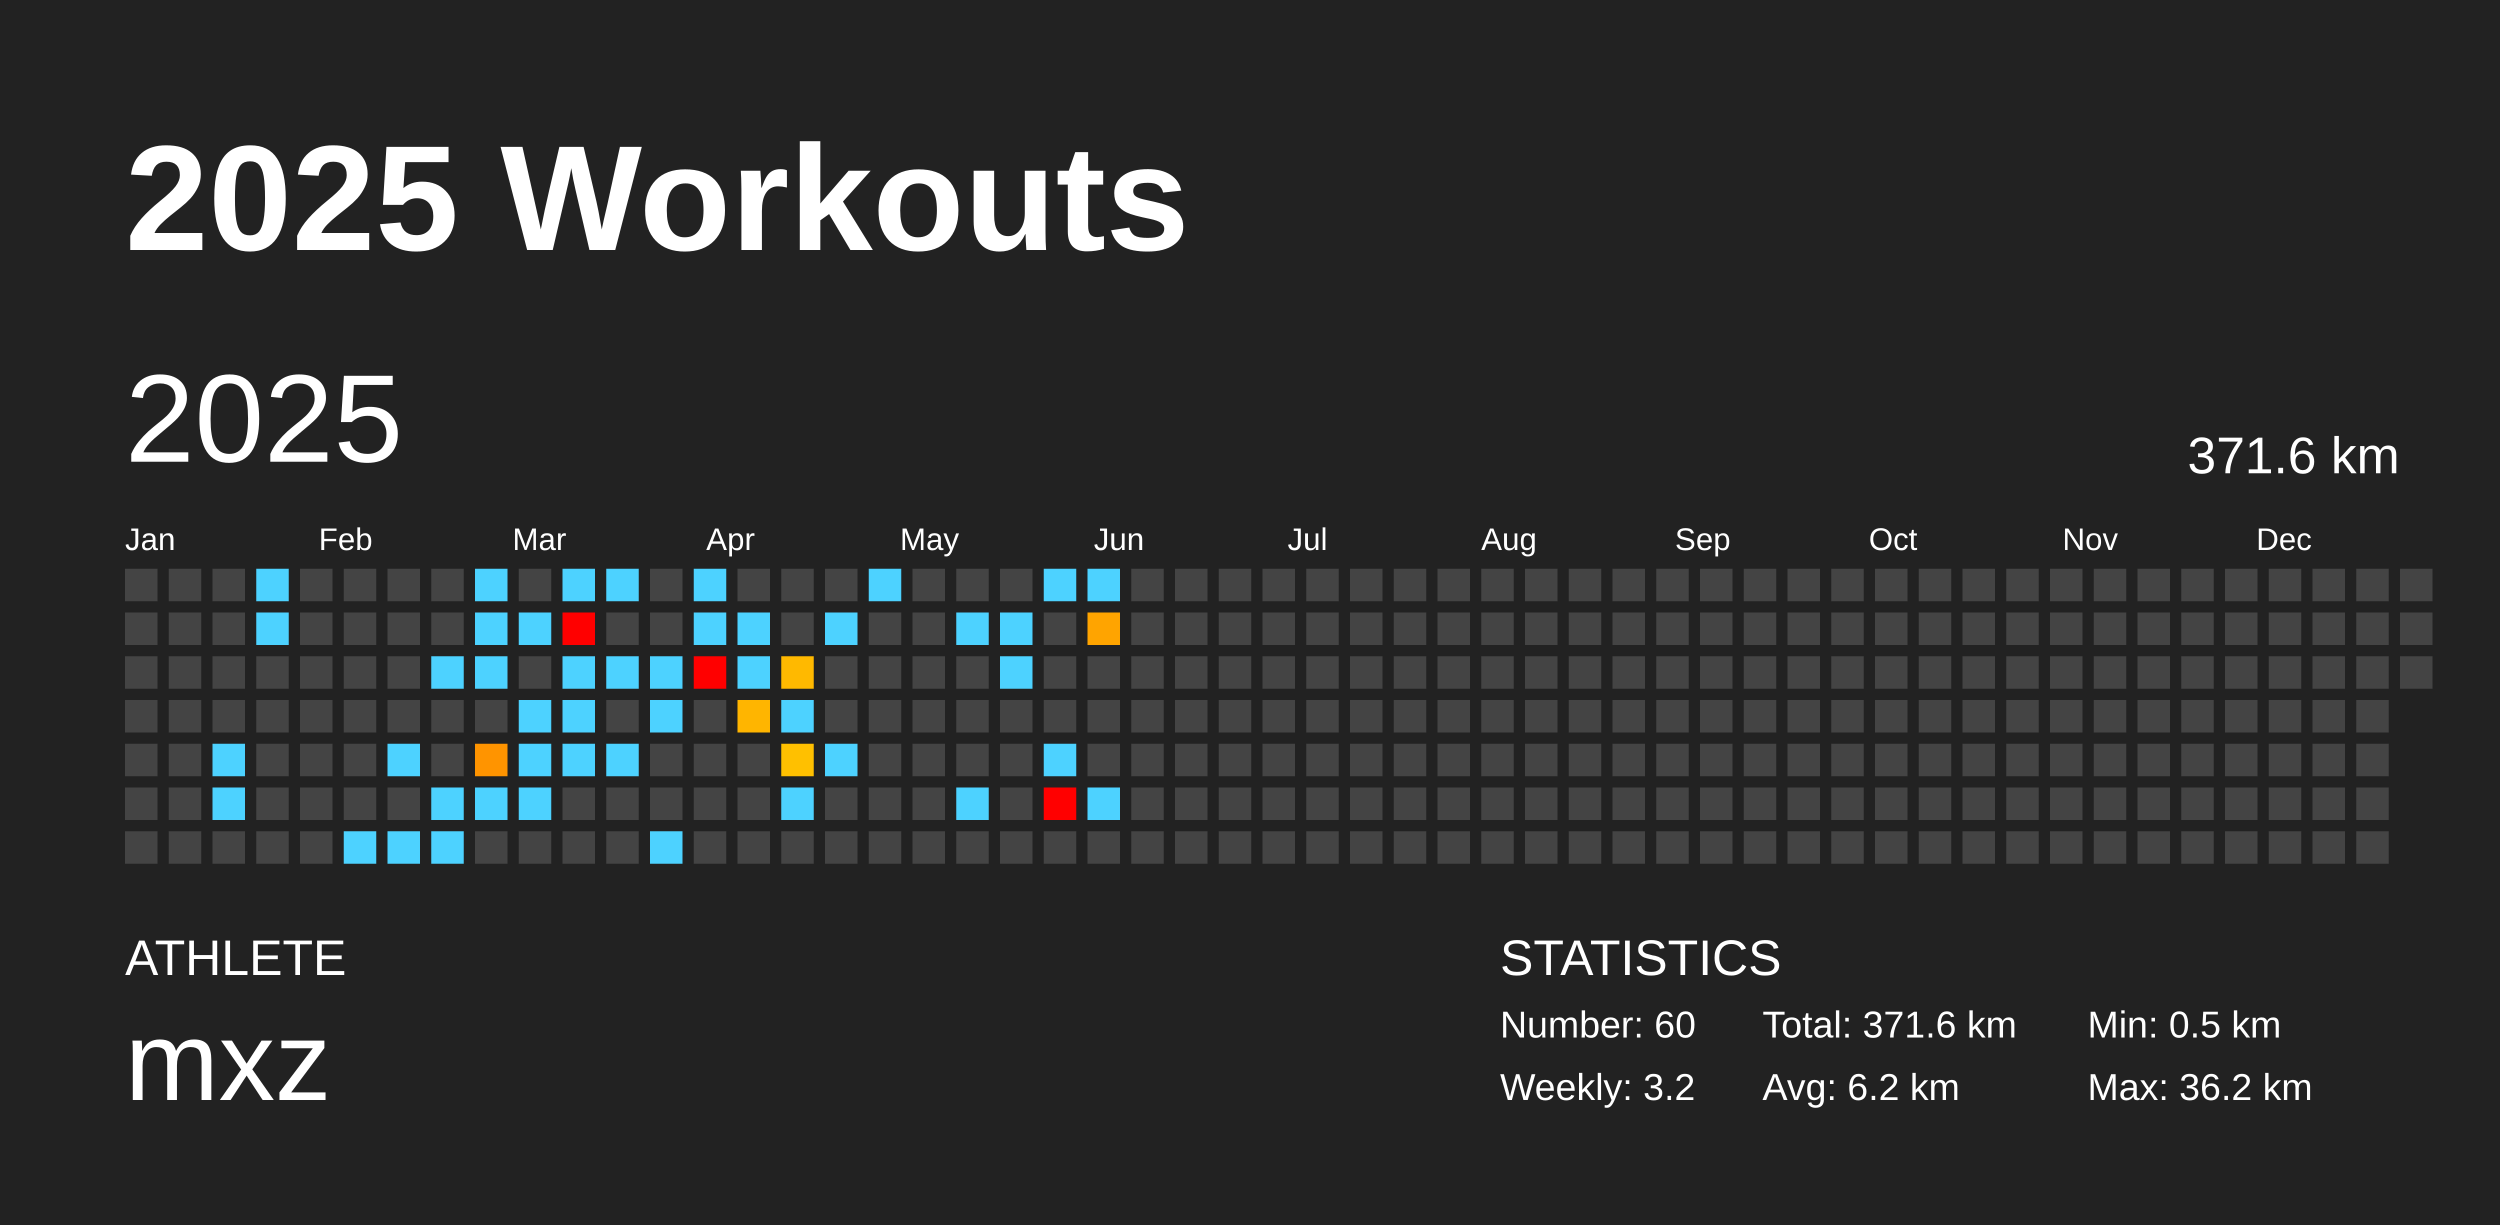
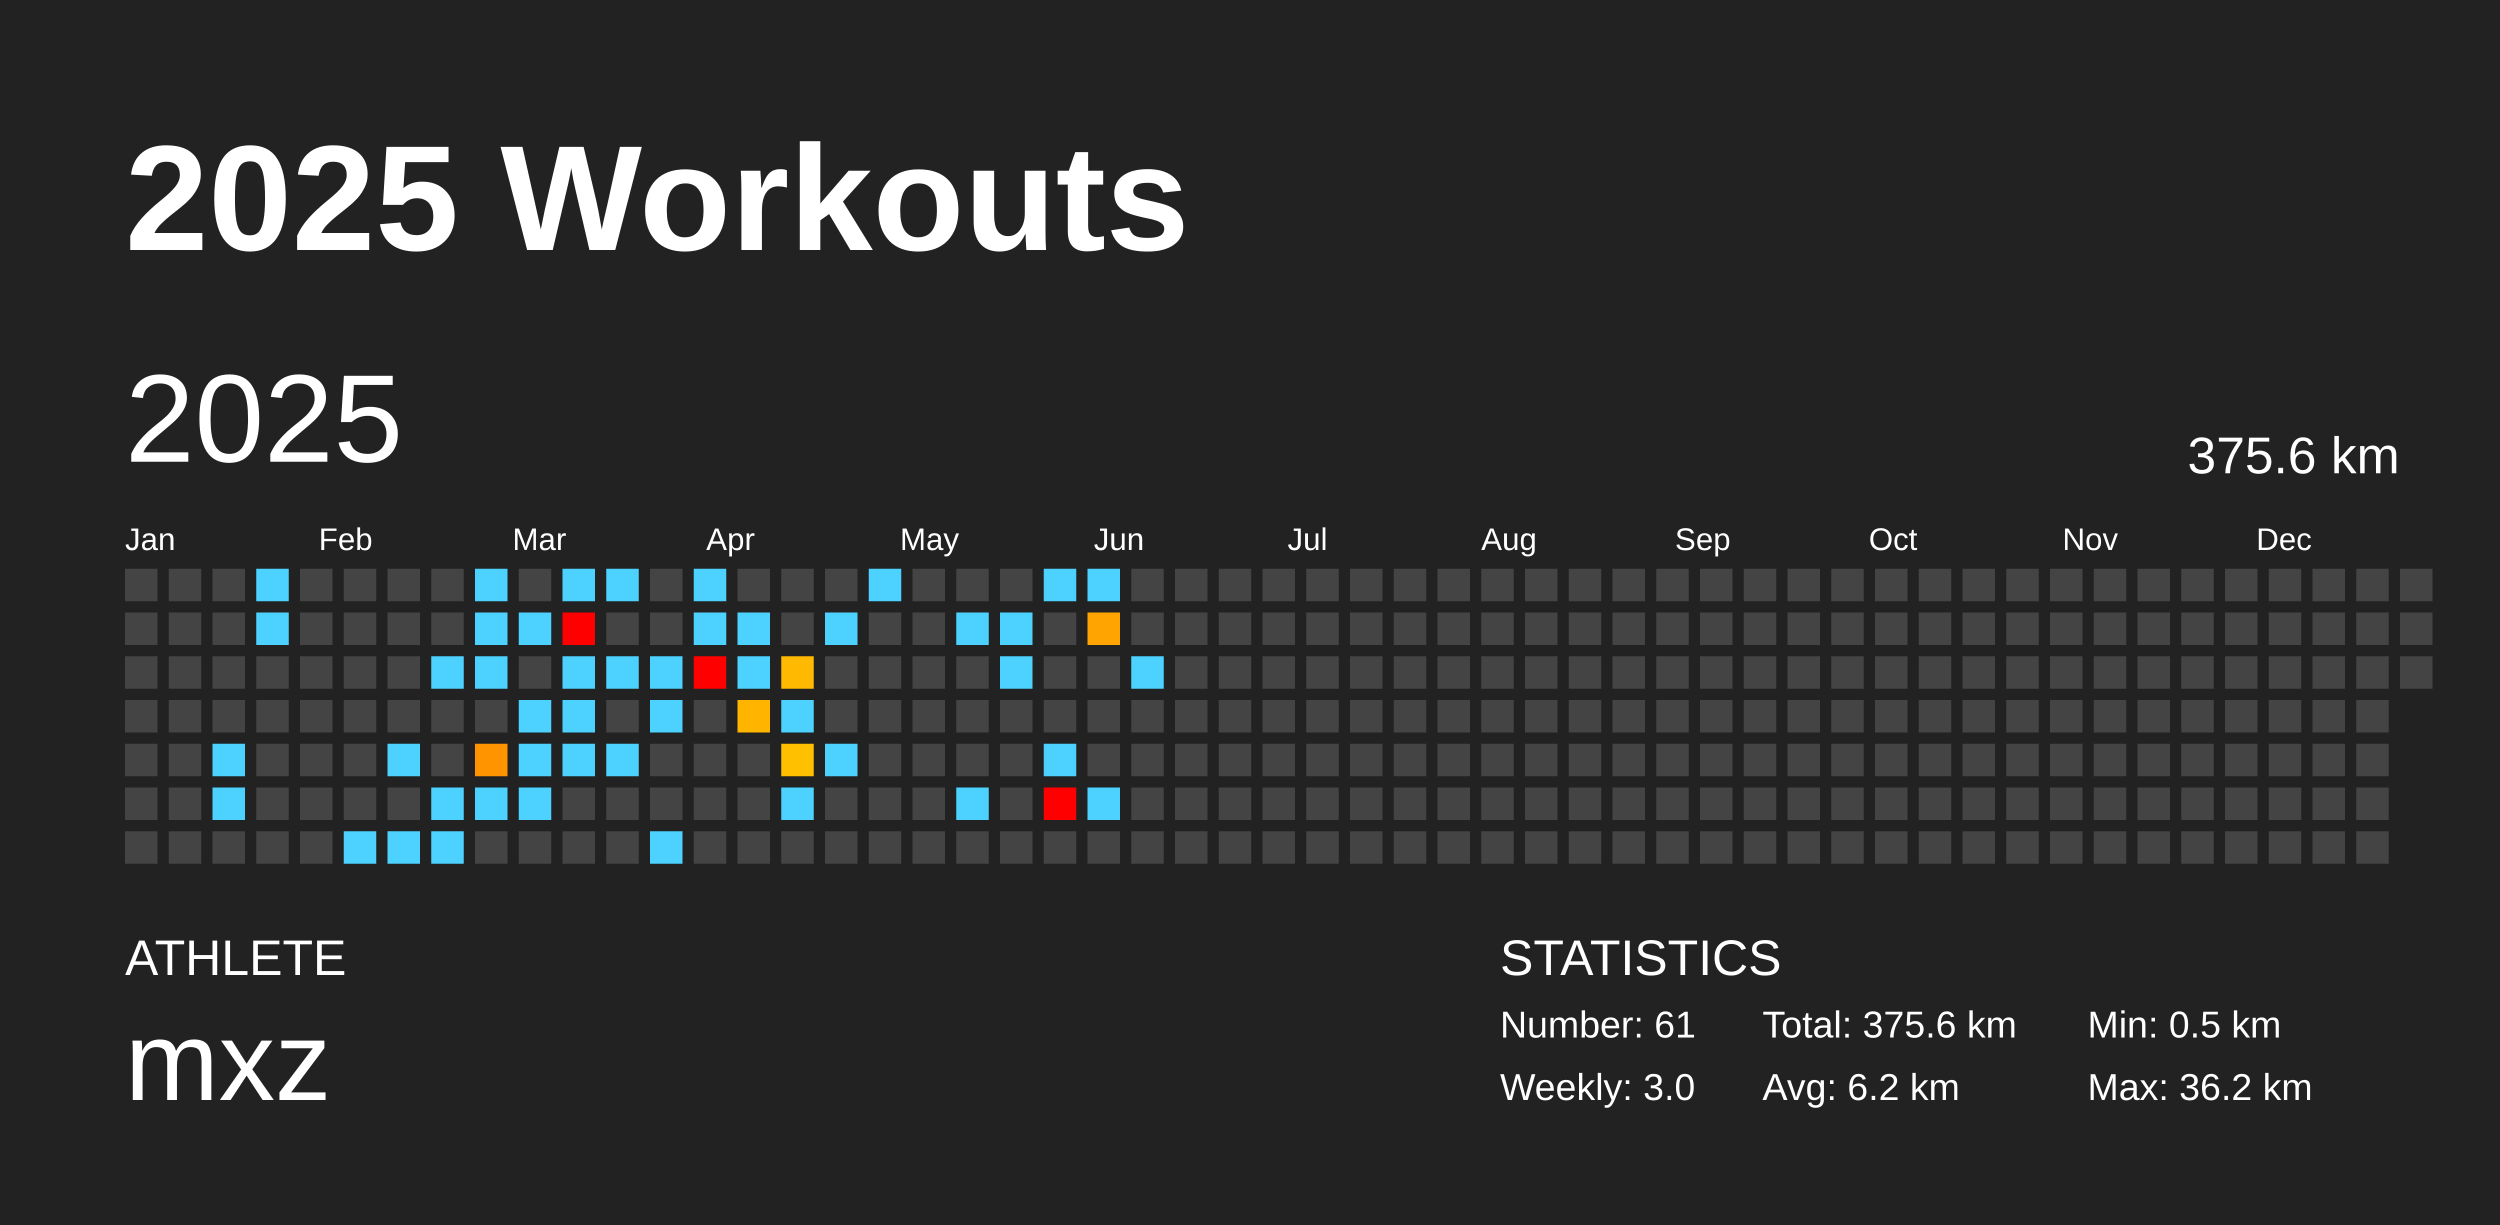
<svg xmlns="http://www.w3.org/2000/svg" baseProfile="full" height="98mm" version="1.1" viewBox="0,0,200,98" width="200mm">
  <defs />
  <rect fill="#222222" height="98" width="200" x="0" y="0" />
  <text fill="#FFFFFF" style="font-size:12px; font-family:Arial; font-weight:bold;" x="10" y="20">2025 Workouts</text>
  <text fill="#FFFFFF" style="font-size:4px; font-family:Arial" x="10" y="78">ATHLETE</text>
  <text fill="#FFFFFF" style="font-size:9px; font-family:Arial" x="10" y="88">mxz</text>
  <text fill="#FFFFFF" style="font-size:4px; font-family:Arial" x="120" y="78">STATISTICS</text>
-   <text fill="#FFFFFF" style="font-size:3px; font-family:Arial" x="120" y="83">Number: 60</text>
-   <text fill="#FFFFFF" style="font-size:3px; font-family:Arial" x="120" y="88">Weekly: 3.2</text>
-   <text fill="#FFFFFF" style="font-size:3px; font-family:Arial" x="141" y="83">Total: 371.6 km</text>
+   <text fill="#FFFFFF" style="font-size:3px; font-family:Arial" x="120" y="83">Number: 61</text>
+   <text fill="#FFFFFF" style="font-size:3px; font-family:Arial" x="120" y="88">Weekly: 3.0</text>
+   <text fill="#FFFFFF" style="font-size:3px; font-family:Arial" x="141" y="83">Total: 375.6 km</text>
  <text fill="#FFFFFF" style="font-size:3px; font-family:Arial" x="141" y="88">Avg: 6.2 km</text>
  <text fill="#FFFFFF" style="font-size:3px; font-family:Arial" x="167" y="83">Min: 0.5 km</text>
  <text fill="#FFFFFF" style="font-size:3px; font-family:Arial" x="167" y="88">Max: 36.2 km</text>
  <text dominant-baseline="hanging" fill="#FFFFFF" style="font-size:10.0px; font-family:Arial;" x="10" y="30">2025</text>
-   <text dominant-baseline="hanging" fill="#FFFFFF" style="font-size:4.125px; font-family:Arial;" x="175" y="35">371.6 km</text>
+   <text dominant-baseline="hanging" fill="#FFFFFF" style="font-size:4.125px; font-family:Arial;" x="175" y="35">375.6 km</text>
  <text fill="#FFFFFF" style="font-size:2.5px; font-family:Arial" x="10.0" y="44">Jan</text>
  <text fill="#FFFFFF" style="font-size:2.5px; font-family:Arial" x="25.5" y="44">Feb</text>
  <text fill="#FFFFFF" style="font-size:2.5px; font-family:Arial" x="41.0" y="44">Mar</text>
  <text fill="#FFFFFF" style="font-size:2.5px; font-family:Arial" x="56.5" y="44">Apr</text>
  <text fill="#FFFFFF" style="font-size:2.5px; font-family:Arial" x="72.0" y="44">May</text>
  <text fill="#FFFFFF" style="font-size:2.5px; font-family:Arial" x="87.5" y="44">Jun</text>
  <text fill="#FFFFFF" style="font-size:2.5px; font-family:Arial" x="103.0" y="44">Jul</text>
  <text fill="#FFFFFF" style="font-size:2.5px; font-family:Arial" x="118.5" y="44">Aug</text>
  <text fill="#FFFFFF" style="font-size:2.5px; font-family:Arial" x="134.0" y="44">Sep</text>
  <text fill="#FFFFFF" style="font-size:2.5px; font-family:Arial" x="149.5" y="44">Oct</text>
  <text fill="#FFFFFF" style="font-size:2.5px; font-family:Arial" x="165.0" y="44">Nov</text>
  <text fill="#FFFFFF" style="font-size:2.5px; font-family:Arial" x="180.5" y="44">Dec</text>
  <rect fill="#444444" height="2.6" width="2.6" x="10.0" y="45.5" />
  <rect fill="#444444" height="2.6" width="2.6" x="10.0" y="49.0" />
  <rect fill="#444444" height="2.6" width="2.6" x="10.0" y="52.5" />
  <rect fill="#444444" height="2.6" width="2.6" x="10.0" y="56.0" />
  <rect fill="#444444" height="2.6" width="2.6" x="10.0" y="59.5" />
  <rect fill="#444444" height="2.6" width="2.6" x="10.0" y="63.0" />
  <rect fill="#444444" height="2.6" width="2.6" x="10.0" y="66.5" />
  <rect fill="#444444" height="2.6" width="2.6" x="13.5" y="45.5" />
  <rect fill="#444444" height="2.6" width="2.6" x="13.5" y="49.0" />
  <rect fill="#444444" height="2.6" width="2.6" x="13.5" y="52.5" />
  <rect fill="#444444" height="2.6" width="2.6" x="13.5" y="56.0" />
  <rect fill="#444444" height="2.6" width="2.6" x="13.5" y="59.5" />
  <rect fill="#444444" height="2.6" width="2.6" x="13.5" y="63.0" />
  <rect fill="#444444" height="2.6" width="2.6" x="13.5" y="66.5" />
  <rect fill="#444444" height="2.6" width="2.6" x="17.0" y="45.5" />
  <rect fill="#444444" height="2.6" width="2.6" x="17.0" y="49.0" />
  <rect fill="#444444" height="2.6" width="2.6" x="17.0" y="52.5" />
  <rect fill="#444444" height="2.6" width="2.6" x="17.0" y="56.0" />
  <rect fill="#4dd2ff" height="2.6" width="2.6" x="17.0" y="59.5" />
  <rect fill="#4dd2ff" height="2.6" width="2.6" x="17.0" y="63.0" />
  <rect fill="#444444" height="2.6" width="2.6" x="17.0" y="66.5" />
  <rect fill="#4dd2ff" height="2.6" width="2.6" x="20.5" y="45.5" />
  <rect fill="#4dd2ff" height="2.6" width="2.6" x="20.5" y="49.0" />
  <rect fill="#444444" height="2.6" width="2.6" x="20.5" y="52.5" />
  <rect fill="#444444" height="2.6" width="2.6" x="20.5" y="56.0" />
  <rect fill="#444444" height="2.6" width="2.6" x="20.5" y="59.5" />
  <rect fill="#444444" height="2.6" width="2.6" x="20.5" y="63.0" />
  <rect fill="#444444" height="2.6" width="2.6" x="20.5" y="66.5" />
  <rect fill="#444444" height="2.6" width="2.6" x="24.0" y="45.5" />
  <rect fill="#444444" height="2.6" width="2.6" x="24.0" y="49.0" />
  <rect fill="#444444" height="2.6" width="2.6" x="24.0" y="52.5" />
  <rect fill="#444444" height="2.6" width="2.6" x="24.0" y="56.0" />
  <rect fill="#444444" height="2.6" width="2.6" x="24.0" y="59.5" />
  <rect fill="#444444" height="2.6" width="2.6" x="24.0" y="63.0" />
  <rect fill="#444444" height="2.6" width="2.6" x="24.0" y="66.5" />
  <rect fill="#444444" height="2.6" width="2.6" x="27.5" y="45.5" />
  <rect fill="#444444" height="2.6" width="2.6" x="27.5" y="49.0" />
  <rect fill="#444444" height="2.6" width="2.6" x="27.5" y="52.5" />
  <rect fill="#444444" height="2.6" width="2.6" x="27.5" y="56.0" />
  <rect fill="#444444" height="2.6" width="2.6" x="27.5" y="59.5" />
  <rect fill="#444444" height="2.6" width="2.6" x="27.5" y="63.0" />
  <rect fill="#4dd2ff" height="2.6" width="2.6" x="27.5" y="66.5" />
  <rect fill="#444444" height="2.6" width="2.6" x="31.0" y="45.5" />
  <rect fill="#444444" height="2.6" width="2.6" x="31.0" y="49.0" />
  <rect fill="#444444" height="2.6" width="2.6" x="31.0" y="52.5" />
  <rect fill="#444444" height="2.6" width="2.6" x="31.0" y="56.0" />
  <rect fill="#4dd2ff" height="2.6" width="2.6" x="31.0" y="59.5" />
  <rect fill="#444444" height="2.6" width="2.6" x="31.0" y="63.0" />
  <rect fill="#4dd2ff" height="2.6" width="2.6" x="31.0" y="66.5" />
  <rect fill="#444444" height="2.6" width="2.6" x="34.5" y="45.5" />
  <rect fill="#444444" height="2.6" width="2.6" x="34.5" y="49.0" />
  <rect fill="#4dd2ff" height="2.6" width="2.6" x="34.5" y="52.5" />
  <rect fill="#444444" height="2.6" width="2.6" x="34.5" y="56.0" />
  <rect fill="#444444" height="2.6" width="2.6" x="34.5" y="59.5" />
  <rect fill="#4dd2ff" height="2.6" width="2.6" x="34.5" y="63.0" />
  <rect fill="#4dd2ff" height="2.6" width="2.6" x="34.5" y="66.5" />
  <rect fill="#4dd2ff" height="2.6" width="2.6" x="38.0" y="45.5" />
  <rect fill="#4dd2ff" height="2.6" width="2.6" x="38.0" y="49.0" />
  <rect fill="#4dd2ff" height="2.6" width="2.6" x="38.0" y="52.5" />
  <rect fill="#444444" height="2.6" width="2.6" x="38.0" y="56.0" />
  <rect fill="#ff9400" height="2.6" width="2.6" x="38.0" y="59.5" />
  <rect fill="#4dd2ff" height="2.6" width="2.6" x="38.0" y="63.0" />
  <rect fill="#444444" height="2.6" width="2.6" x="38.0" y="66.5" />
  <rect fill="#444444" height="2.6" width="2.6" x="41.5" y="45.5" />
  <rect fill="#4dd2ff" height="2.6" width="2.6" x="41.5" y="49.0" />
  <rect fill="#444444" height="2.6" width="2.6" x="41.5" y="52.5" />
  <rect fill="#4dd2ff" height="2.6" width="2.6" x="41.5" y="56.0" />
  <rect fill="#4dd2ff" height="2.6" width="2.6" x="41.5" y="59.5" />
  <rect fill="#4dd2ff" height="2.6" width="2.6" x="41.5" y="63.0" />
  <rect fill="#444444" height="2.6" width="2.6" x="41.5" y="66.5" />
  <rect fill="#4dd2ff" height="2.6" width="2.6" x="45.0" y="45.5" />
  <rect fill="red" height="2.6" width="2.6" x="45.0" y="49.0" />
  <rect fill="#4dd2ff" height="2.6" width="2.6" x="45.0" y="52.5" />
  <rect fill="#4dd2ff" height="2.6" width="2.6" x="45.0" y="56.0" />
  <rect fill="#4dd2ff" height="2.6" width="2.6" x="45.0" y="59.5" />
  <rect fill="#444444" height="2.6" width="2.6" x="45.0" y="63.0" />
  <rect fill="#444444" height="2.6" width="2.6" x="45.0" y="66.5" />
  <rect fill="#4dd2ff" height="2.6" width="2.6" x="48.5" y="45.5" />
  <rect fill="#444444" height="2.6" width="2.6" x="48.5" y="49.0" />
  <rect fill="#4dd2ff" height="2.6" width="2.6" x="48.5" y="52.5" />
  <rect fill="#444444" height="2.6" width="2.6" x="48.5" y="56.0" />
  <rect fill="#4dd2ff" height="2.6" width="2.6" x="48.5" y="59.5" />
  <rect fill="#444444" height="2.6" width="2.6" x="48.5" y="63.0" />
  <rect fill="#444444" height="2.6" width="2.6" x="48.5" y="66.5" />
  <rect fill="#444444" height="2.6" width="2.6" x="52.0" y="45.5" />
  <rect fill="#444444" height="2.6" width="2.6" x="52.0" y="49.0" />
  <rect fill="#4dd2ff" height="2.6" width="2.6" x="52.0" y="52.5" />
  <rect fill="#4dd2ff" height="2.6" width="2.6" x="52.0" y="56.0" />
  <rect fill="#444444" height="2.6" width="2.6" x="52.0" y="59.5" />
  <rect fill="#444444" height="2.6" width="2.6" x="52.0" y="63.0" />
  <rect fill="#4dd2ff" height="2.6" width="2.6" x="52.0" y="66.5" />
  <rect fill="#4dd2ff" height="2.6" width="2.6" x="55.5" y="45.5" />
  <rect fill="#4dd2ff" height="2.6" width="2.6" x="55.5" y="49.0" />
  <rect fill="red" height="2.6" width="2.6" x="55.5" y="52.5" />
  <rect fill="#444444" height="2.6" width="2.6" x="55.5" y="56.0" />
  <rect fill="#444444" height="2.6" width="2.6" x="55.5" y="59.5" />
  <rect fill="#444444" height="2.6" width="2.6" x="55.5" y="63.0" />
  <rect fill="#444444" height="2.6" width="2.6" x="55.5" y="66.5" />
  <rect fill="#444444" height="2.6" width="2.6" x="59.0" y="45.5" />
  <rect fill="#4dd2ff" height="2.6" width="2.6" x="59.0" y="49.0" />
  <rect fill="#4dd2ff" height="2.6" width="2.6" x="59.0" y="52.5" />
  <rect fill="#ffb500" height="2.6" width="2.6" x="59.0" y="56.0" />
  <rect fill="#444444" height="2.6" width="2.6" x="59.0" y="59.5" />
  <rect fill="#444444" height="2.6" width="2.6" x="59.0" y="63.0" />
  <rect fill="#444444" height="2.6" width="2.6" x="59.0" y="66.5" />
  <rect fill="#444444" height="2.6" width="2.6" x="62.5" y="45.5" />
  <rect fill="#444444" height="2.6" width="2.6" x="62.5" y="49.0" />
  <rect fill="#ffb900" height="2.6" width="2.6" x="62.5" y="52.5" />
  <rect fill="#4dd2ff" height="2.6" width="2.6" x="62.5" y="56.0" />
  <rect fill="#ffc000" height="2.6" width="2.6" x="62.5" y="59.5" />
  <rect fill="#4dd2ff" height="2.6" width="2.6" x="62.5" y="63.0" />
  <rect fill="#444444" height="2.6" width="2.6" x="62.5" y="66.5" />
  <rect fill="#444444" height="2.6" width="2.6" x="66.0" y="45.5" />
  <rect fill="#4dd2ff" height="2.6" width="2.6" x="66.0" y="49.0" />
  <rect fill="#444444" height="2.6" width="2.6" x="66.0" y="52.5" />
  <rect fill="#444444" height="2.6" width="2.6" x="66.0" y="56.0" />
  <rect fill="#4dd2ff" height="2.6" width="2.6" x="66.0" y="59.5" />
  <rect fill="#444444" height="2.6" width="2.6" x="66.0" y="63.0" />
  <rect fill="#444444" height="2.6" width="2.6" x="66.0" y="66.5" />
  <rect fill="#4dd2ff" height="2.6" width="2.6" x="69.5" y="45.5" />
  <rect fill="#444444" height="2.6" width="2.6" x="69.5" y="49.0" />
  <rect fill="#444444" height="2.6" width="2.6" x="69.5" y="52.5" />
  <rect fill="#444444" height="2.6" width="2.6" x="69.5" y="56.0" />
  <rect fill="#444444" height="2.6" width="2.6" x="69.5" y="59.5" />
  <rect fill="#444444" height="2.6" width="2.6" x="69.5" y="63.0" />
  <rect fill="#444444" height="2.6" width="2.6" x="69.5" y="66.5" />
  <rect fill="#444444" height="2.6" width="2.6" x="73.0" y="45.5" />
  <rect fill="#444444" height="2.6" width="2.6" x="73.0" y="49.0" />
  <rect fill="#444444" height="2.6" width="2.6" x="73.0" y="52.5" />
  <rect fill="#444444" height="2.6" width="2.6" x="73.0" y="56.0" />
  <rect fill="#444444" height="2.6" width="2.6" x="73.0" y="59.5" />
  <rect fill="#444444" height="2.6" width="2.6" x="73.0" y="63.0" />
  <rect fill="#444444" height="2.6" width="2.6" x="73.0" y="66.5" />
  <rect fill="#444444" height="2.6" width="2.6" x="76.5" y="45.5" />
  <rect fill="#4dd2ff" height="2.6" width="2.6" x="76.5" y="49.0" />
  <rect fill="#444444" height="2.6" width="2.6" x="76.5" y="52.5" />
  <rect fill="#444444" height="2.6" width="2.6" x="76.5" y="56.0" />
  <rect fill="#444444" height="2.6" width="2.6" x="76.5" y="59.5" />
  <rect fill="#4dd2ff" height="2.6" width="2.6" x="76.5" y="63.0" />
  <rect fill="#444444" height="2.6" width="2.6" x="76.5" y="66.5" />
  <rect fill="#444444" height="2.6" width="2.6" x="80.0" y="45.5" />
  <rect fill="#4dd2ff" height="2.6" width="2.6" x="80.0" y="49.0" />
  <rect fill="#4dd2ff" height="2.6" width="2.6" x="80.0" y="52.5" />
  <rect fill="#444444" height="2.6" width="2.6" x="80.0" y="56.0" />
  <rect fill="#444444" height="2.6" width="2.6" x="80.0" y="59.5" />
  <rect fill="#444444" height="2.6" width="2.6" x="80.0" y="63.0" />
  <rect fill="#444444" height="2.6" width="2.6" x="80.0" y="66.5" />
  <rect fill="#4dd2ff" height="2.6" width="2.6" x="83.5" y="45.5" />
  <rect fill="#444444" height="2.6" width="2.6" x="83.5" y="49.0" />
  <rect fill="#444444" height="2.6" width="2.6" x="83.5" y="52.5" />
  <rect fill="#444444" height="2.6" width="2.6" x="83.5" y="56.0" />
  <rect fill="#4dd2ff" height="2.6" width="2.6" x="83.5" y="59.5" />
  <rect fill="red" height="2.6" width="2.6" x="83.5" y="63.0" />
  <rect fill="#444444" height="2.6" width="2.6" x="83.5" y="66.5" />
  <rect fill="#4dd2ff" height="2.6" width="2.6" x="87.0" y="45.5" />
  <rect fill="#ffa400" height="2.6" width="2.6" x="87.0" y="49.0" />
  <rect fill="#444444" height="2.6" width="2.6" x="87.0" y="52.5" />
  <rect fill="#444444" height="2.6" width="2.6" x="87.0" y="56.0" />
  <rect fill="#444444" height="2.6" width="2.6" x="87.0" y="59.5" />
  <rect fill="#4dd2ff" height="2.6" width="2.6" x="87.0" y="63.0" />
  <rect fill="#444444" height="2.6" width="2.6" x="87.0" y="66.5" />
  <rect fill="#444444" height="2.6" width="2.6" x="90.5" y="45.5" />
  <rect fill="#444444" height="2.6" width="2.6" x="90.5" y="49.0" />
-   <rect fill="#444444" height="2.6" width="2.6" x="90.5" y="52.5" />
+   <rect fill="#4dd2ff" height="2.6" width="2.6" x="90.5" y="52.5" />
  <rect fill="#444444" height="2.6" width="2.6" x="90.5" y="56.0" />
  <rect fill="#444444" height="2.6" width="2.6" x="90.5" y="59.5" />
  <rect fill="#444444" height="2.6" width="2.6" x="90.5" y="63.0" />
  <rect fill="#444444" height="2.6" width="2.6" x="90.5" y="66.5" />
  <rect fill="#444444" height="2.6" width="2.6" x="94.0" y="45.5" />
  <rect fill="#444444" height="2.6" width="2.6" x="94.0" y="49.0" />
  <rect fill="#444444" height="2.6" width="2.6" x="94.0" y="52.5" />
  <rect fill="#444444" height="2.6" width="2.6" x="94.0" y="56.0" />
  <rect fill="#444444" height="2.6" width="2.6" x="94.0" y="59.5" />
  <rect fill="#444444" height="2.6" width="2.6" x="94.0" y="63.0" />
  <rect fill="#444444" height="2.6" width="2.6" x="94.0" y="66.5" />
  <rect fill="#444444" height="2.6" width="2.6" x="97.5" y="45.5" />
  <rect fill="#444444" height="2.6" width="2.6" x="97.5" y="49.0" />
  <rect fill="#444444" height="2.6" width="2.6" x="97.5" y="52.5" />
  <rect fill="#444444" height="2.6" width="2.6" x="97.5" y="56.0" />
  <rect fill="#444444" height="2.6" width="2.6" x="97.5" y="59.5" />
  <rect fill="#444444" height="2.6" width="2.6" x="97.5" y="63.0" />
  <rect fill="#444444" height="2.6" width="2.6" x="97.5" y="66.5" />
  <rect fill="#444444" height="2.6" width="2.6" x="101.0" y="45.5" />
  <rect fill="#444444" height="2.6" width="2.6" x="101.0" y="49.0" />
  <rect fill="#444444" height="2.6" width="2.6" x="101.0" y="52.5" />
  <rect fill="#444444" height="2.6" width="2.6" x="101.0" y="56.0" />
  <rect fill="#444444" height="2.6" width="2.6" x="101.0" y="59.5" />
  <rect fill="#444444" height="2.6" width="2.6" x="101.0" y="63.0" />
  <rect fill="#444444" height="2.6" width="2.6" x="101.0" y="66.5" />
  <rect fill="#444444" height="2.6" width="2.6" x="104.5" y="45.5" />
  <rect fill="#444444" height="2.6" width="2.6" x="104.5" y="49.0" />
  <rect fill="#444444" height="2.6" width="2.6" x="104.5" y="52.5" />
  <rect fill="#444444" height="2.6" width="2.6" x="104.5" y="56.0" />
  <rect fill="#444444" height="2.6" width="2.6" x="104.5" y="59.5" />
  <rect fill="#444444" height="2.6" width="2.6" x="104.5" y="63.0" />
  <rect fill="#444444" height="2.6" width="2.6" x="104.5" y="66.5" />
  <rect fill="#444444" height="2.6" width="2.6" x="108.0" y="45.5" />
  <rect fill="#444444" height="2.6" width="2.6" x="108.0" y="49.0" />
  <rect fill="#444444" height="2.6" width="2.6" x="108.0" y="52.5" />
  <rect fill="#444444" height="2.6" width="2.6" x="108.0" y="56.0" />
  <rect fill="#444444" height="2.6" width="2.6" x="108.0" y="59.5" />
  <rect fill="#444444" height="2.6" width="2.6" x="108.0" y="63.0" />
  <rect fill="#444444" height="2.6" width="2.6" x="108.0" y="66.5" />
  <rect fill="#444444" height="2.6" width="2.6" x="111.5" y="45.5" />
  <rect fill="#444444" height="2.6" width="2.6" x="111.5" y="49.0" />
  <rect fill="#444444" height="2.6" width="2.6" x="111.5" y="52.5" />
  <rect fill="#444444" height="2.6" width="2.6" x="111.5" y="56.0" />
  <rect fill="#444444" height="2.6" width="2.6" x="111.5" y="59.5" />
  <rect fill="#444444" height="2.6" width="2.6" x="111.5" y="63.0" />
  <rect fill="#444444" height="2.6" width="2.6" x="111.5" y="66.5" />
  <rect fill="#444444" height="2.6" width="2.6" x="115.0" y="45.5" />
  <rect fill="#444444" height="2.6" width="2.6" x="115.0" y="49.0" />
  <rect fill="#444444" height="2.6" width="2.6" x="115.0" y="52.5" />
  <rect fill="#444444" height="2.6" width="2.6" x="115.0" y="56.0" />
  <rect fill="#444444" height="2.6" width="2.6" x="115.0" y="59.5" />
  <rect fill="#444444" height="2.6" width="2.6" x="115.0" y="63.0" />
  <rect fill="#444444" height="2.6" width="2.6" x="115.0" y="66.5" />
  <rect fill="#444444" height="2.6" width="2.6" x="118.5" y="45.5" />
  <rect fill="#444444" height="2.6" width="2.6" x="118.5" y="49.0" />
  <rect fill="#444444" height="2.6" width="2.6" x="118.5" y="52.5" />
  <rect fill="#444444" height="2.6" width="2.6" x="118.5" y="56.0" />
  <rect fill="#444444" height="2.6" width="2.6" x="118.5" y="59.5" />
  <rect fill="#444444" height="2.6" width="2.6" x="118.5" y="63.0" />
  <rect fill="#444444" height="2.6" width="2.6" x="118.5" y="66.5" />
  <rect fill="#444444" height="2.6" width="2.6" x="122.0" y="45.5" />
  <rect fill="#444444" height="2.6" width="2.6" x="122.0" y="49.0" />
  <rect fill="#444444" height="2.6" width="2.6" x="122.0" y="52.5" />
  <rect fill="#444444" height="2.6" width="2.6" x="122.0" y="56.0" />
  <rect fill="#444444" height="2.6" width="2.6" x="122.0" y="59.5" />
  <rect fill="#444444" height="2.6" width="2.6" x="122.0" y="63.0" />
  <rect fill="#444444" height="2.6" width="2.6" x="122.0" y="66.5" />
  <rect fill="#444444" height="2.6" width="2.6" x="125.5" y="45.5" />
  <rect fill="#444444" height="2.6" width="2.6" x="125.5" y="49.0" />
  <rect fill="#444444" height="2.6" width="2.6" x="125.5" y="52.5" />
  <rect fill="#444444" height="2.6" width="2.6" x="125.5" y="56.0" />
  <rect fill="#444444" height="2.6" width="2.6" x="125.5" y="59.5" />
  <rect fill="#444444" height="2.6" width="2.6" x="125.5" y="63.0" />
  <rect fill="#444444" height="2.6" width="2.6" x="125.5" y="66.5" />
  <rect fill="#444444" height="2.6" width="2.6" x="129.0" y="45.5" />
  <rect fill="#444444" height="2.6" width="2.6" x="129.0" y="49.0" />
  <rect fill="#444444" height="2.6" width="2.6" x="129.0" y="52.5" />
  <rect fill="#444444" height="2.6" width="2.6" x="129.0" y="56.0" />
  <rect fill="#444444" height="2.6" width="2.6" x="129.0" y="59.5" />
  <rect fill="#444444" height="2.6" width="2.6" x="129.0" y="63.0" />
  <rect fill="#444444" height="2.6" width="2.6" x="129.0" y="66.5" />
  <rect fill="#444444" height="2.6" width="2.6" x="132.5" y="45.5" />
  <rect fill="#444444" height="2.6" width="2.6" x="132.5" y="49.0" />
  <rect fill="#444444" height="2.6" width="2.6" x="132.5" y="52.5" />
  <rect fill="#444444" height="2.6" width="2.6" x="132.5" y="56.0" />
  <rect fill="#444444" height="2.6" width="2.6" x="132.5" y="59.5" />
  <rect fill="#444444" height="2.6" width="2.6" x="132.5" y="63.0" />
  <rect fill="#444444" height="2.6" width="2.6" x="132.5" y="66.5" />
  <rect fill="#444444" height="2.6" width="2.6" x="136.0" y="45.5" />
  <rect fill="#444444" height="2.6" width="2.6" x="136.0" y="49.0" />
  <rect fill="#444444" height="2.6" width="2.6" x="136.0" y="52.5" />
  <rect fill="#444444" height="2.6" width="2.6" x="136.0" y="56.0" />
  <rect fill="#444444" height="2.6" width="2.6" x="136.0" y="59.5" />
  <rect fill="#444444" height="2.6" width="2.6" x="136.0" y="63.0" />
  <rect fill="#444444" height="2.6" width="2.6" x="136.0" y="66.5" />
  <rect fill="#444444" height="2.6" width="2.6" x="139.5" y="45.5" />
  <rect fill="#444444" height="2.6" width="2.6" x="139.5" y="49.0" />
  <rect fill="#444444" height="2.6" width="2.6" x="139.5" y="52.5" />
  <rect fill="#444444" height="2.6" width="2.6" x="139.5" y="56.0" />
  <rect fill="#444444" height="2.6" width="2.6" x="139.5" y="59.5" />
  <rect fill="#444444" height="2.6" width="2.6" x="139.5" y="63.0" />
  <rect fill="#444444" height="2.6" width="2.6" x="139.5" y="66.5" />
  <rect fill="#444444" height="2.6" width="2.6" x="143.0" y="45.5" />
  <rect fill="#444444" height="2.6" width="2.6" x="143.0" y="49.0" />
  <rect fill="#444444" height="2.6" width="2.6" x="143.0" y="52.5" />
  <rect fill="#444444" height="2.6" width="2.6" x="143.0" y="56.0" />
  <rect fill="#444444" height="2.6" width="2.6" x="143.0" y="59.5" />
  <rect fill="#444444" height="2.6" width="2.6" x="143.0" y="63.0" />
  <rect fill="#444444" height="2.6" width="2.6" x="143.0" y="66.5" />
  <rect fill="#444444" height="2.6" width="2.6" x="146.5" y="45.5" />
  <rect fill="#444444" height="2.6" width="2.6" x="146.5" y="49.0" />
  <rect fill="#444444" height="2.6" width="2.6" x="146.5" y="52.5" />
  <rect fill="#444444" height="2.6" width="2.6" x="146.5" y="56.0" />
  <rect fill="#444444" height="2.6" width="2.6" x="146.5" y="59.5" />
  <rect fill="#444444" height="2.6" width="2.6" x="146.5" y="63.0" />
  <rect fill="#444444" height="2.6" width="2.6" x="146.5" y="66.5" />
  <rect fill="#444444" height="2.6" width="2.6" x="150.0" y="45.5" />
  <rect fill="#444444" height="2.6" width="2.6" x="150.0" y="49.0" />
  <rect fill="#444444" height="2.6" width="2.6" x="150.0" y="52.5" />
  <rect fill="#444444" height="2.6" width="2.6" x="150.0" y="56.0" />
  <rect fill="#444444" height="2.6" width="2.6" x="150.0" y="59.5" />
  <rect fill="#444444" height="2.6" width="2.6" x="150.0" y="63.0" />
  <rect fill="#444444" height="2.6" width="2.6" x="150.0" y="66.5" />
  <rect fill="#444444" height="2.6" width="2.6" x="153.5" y="45.5" />
  <rect fill="#444444" height="2.6" width="2.6" x="153.5" y="49.0" />
  <rect fill="#444444" height="2.6" width="2.6" x="153.5" y="52.5" />
  <rect fill="#444444" height="2.6" width="2.6" x="153.5" y="56.0" />
  <rect fill="#444444" height="2.6" width="2.6" x="153.5" y="59.5" />
  <rect fill="#444444" height="2.6" width="2.6" x="153.5" y="63.0" />
  <rect fill="#444444" height="2.6" width="2.6" x="153.5" y="66.5" />
  <rect fill="#444444" height="2.6" width="2.6" x="157.0" y="45.5" />
  <rect fill="#444444" height="2.6" width="2.6" x="157.0" y="49.0" />
  <rect fill="#444444" height="2.6" width="2.6" x="157.0" y="52.5" />
  <rect fill="#444444" height="2.6" width="2.6" x="157.0" y="56.0" />
  <rect fill="#444444" height="2.6" width="2.6" x="157.0" y="59.5" />
  <rect fill="#444444" height="2.6" width="2.6" x="157.0" y="63.0" />
  <rect fill="#444444" height="2.6" width="2.6" x="157.0" y="66.5" />
  <rect fill="#444444" height="2.6" width="2.6" x="160.5" y="45.5" />
  <rect fill="#444444" height="2.6" width="2.6" x="160.5" y="49.0" />
  <rect fill="#444444" height="2.6" width="2.6" x="160.5" y="52.5" />
  <rect fill="#444444" height="2.6" width="2.6" x="160.5" y="56.0" />
  <rect fill="#444444" height="2.6" width="2.6" x="160.5" y="59.5" />
  <rect fill="#444444" height="2.6" width="2.6" x="160.5" y="63.0" />
  <rect fill="#444444" height="2.6" width="2.6" x="160.5" y="66.5" />
  <rect fill="#444444" height="2.6" width="2.6" x="164.0" y="45.5" />
  <rect fill="#444444" height="2.6" width="2.6" x="164.0" y="49.0" />
  <rect fill="#444444" height="2.6" width="2.6" x="164.0" y="52.5" />
  <rect fill="#444444" height="2.6" width="2.6" x="164.0" y="56.0" />
  <rect fill="#444444" height="2.6" width="2.6" x="164.0" y="59.5" />
  <rect fill="#444444" height="2.6" width="2.6" x="164.0" y="63.0" />
  <rect fill="#444444" height="2.6" width="2.6" x="164.0" y="66.5" />
  <rect fill="#444444" height="2.6" width="2.6" x="167.5" y="45.5" />
  <rect fill="#444444" height="2.6" width="2.6" x="167.5" y="49.0" />
  <rect fill="#444444" height="2.6" width="2.6" x="167.5" y="52.5" />
  <rect fill="#444444" height="2.6" width="2.6" x="167.5" y="56.0" />
  <rect fill="#444444" height="2.6" width="2.6" x="167.5" y="59.5" />
  <rect fill="#444444" height="2.6" width="2.6" x="167.5" y="63.0" />
  <rect fill="#444444" height="2.6" width="2.6" x="167.5" y="66.5" />
  <rect fill="#444444" height="2.6" width="2.6" x="171.0" y="45.5" />
  <rect fill="#444444" height="2.6" width="2.6" x="171.0" y="49.0" />
  <rect fill="#444444" height="2.6" width="2.6" x="171.0" y="52.5" />
  <rect fill="#444444" height="2.6" width="2.6" x="171.0" y="56.0" />
  <rect fill="#444444" height="2.6" width="2.6" x="171.0" y="59.5" />
  <rect fill="#444444" height="2.6" width="2.6" x="171.0" y="63.0" />
  <rect fill="#444444" height="2.6" width="2.6" x="171.0" y="66.5" />
  <rect fill="#444444" height="2.6" width="2.6" x="174.5" y="45.5" />
  <rect fill="#444444" height="2.6" width="2.6" x="174.5" y="49.0" />
  <rect fill="#444444" height="2.6" width="2.6" x="174.5" y="52.5" />
  <rect fill="#444444" height="2.6" width="2.6" x="174.5" y="56.0" />
  <rect fill="#444444" height="2.6" width="2.6" x="174.5" y="59.5" />
  <rect fill="#444444" height="2.6" width="2.6" x="174.5" y="63.0" />
  <rect fill="#444444" height="2.6" width="2.6" x="174.5" y="66.5" />
  <rect fill="#444444" height="2.6" width="2.6" x="178.0" y="45.5" />
  <rect fill="#444444" height="2.6" width="2.6" x="178.0" y="49.0" />
  <rect fill="#444444" height="2.6" width="2.6" x="178.0" y="52.5" />
  <rect fill="#444444" height="2.6" width="2.6" x="178.0" y="56.0" />
  <rect fill="#444444" height="2.6" width="2.6" x="178.0" y="59.5" />
  <rect fill="#444444" height="2.6" width="2.6" x="178.0" y="63.0" />
  <rect fill="#444444" height="2.6" width="2.6" x="178.0" y="66.5" />
  <rect fill="#444444" height="2.6" width="2.6" x="181.5" y="45.5" />
  <rect fill="#444444" height="2.6" width="2.6" x="181.5" y="49.0" />
  <rect fill="#444444" height="2.6" width="2.6" x="181.5" y="52.5" />
  <rect fill="#444444" height="2.6" width="2.6" x="181.5" y="56.0" />
  <rect fill="#444444" height="2.6" width="2.6" x="181.5" y="59.5" />
  <rect fill="#444444" height="2.6" width="2.6" x="181.5" y="63.0" />
  <rect fill="#444444" height="2.6" width="2.6" x="181.5" y="66.5" />
  <rect fill="#444444" height="2.6" width="2.6" x="185.0" y="45.5" />
  <rect fill="#444444" height="2.6" width="2.6" x="185.0" y="49.0" />
  <rect fill="#444444" height="2.6" width="2.6" x="185.0" y="52.5" />
  <rect fill="#444444" height="2.6" width="2.6" x="185.0" y="56.0" />
  <rect fill="#444444" height="2.6" width="2.6" x="185.0" y="59.5" />
  <rect fill="#444444" height="2.6" width="2.6" x="185.0" y="63.0" />
  <rect fill="#444444" height="2.6" width="2.6" x="185.0" y="66.5" />
  <rect fill="#444444" height="2.6" width="2.6" x="188.5" y="45.5" />
  <rect fill="#444444" height="2.6" width="2.6" x="188.5" y="49.0" />
  <rect fill="#444444" height="2.6" width="2.6" x="188.5" y="52.5" />
  <rect fill="#444444" height="2.6" width="2.6" x="188.5" y="56.0" />
  <rect fill="#444444" height="2.6" width="2.6" x="188.5" y="59.5" />
  <rect fill="#444444" height="2.6" width="2.6" x="188.5" y="63.0" />
  <rect fill="#444444" height="2.6" width="2.6" x="188.5" y="66.5" />
  <rect fill="#444444" height="2.6" width="2.6" x="192.0" y="45.5" />
  <rect fill="#444444" height="2.6" width="2.6" x="192.0" y="49.0" />
  <rect fill="#444444" height="2.6" width="2.6" x="192.0" y="52.5" />
</svg>
